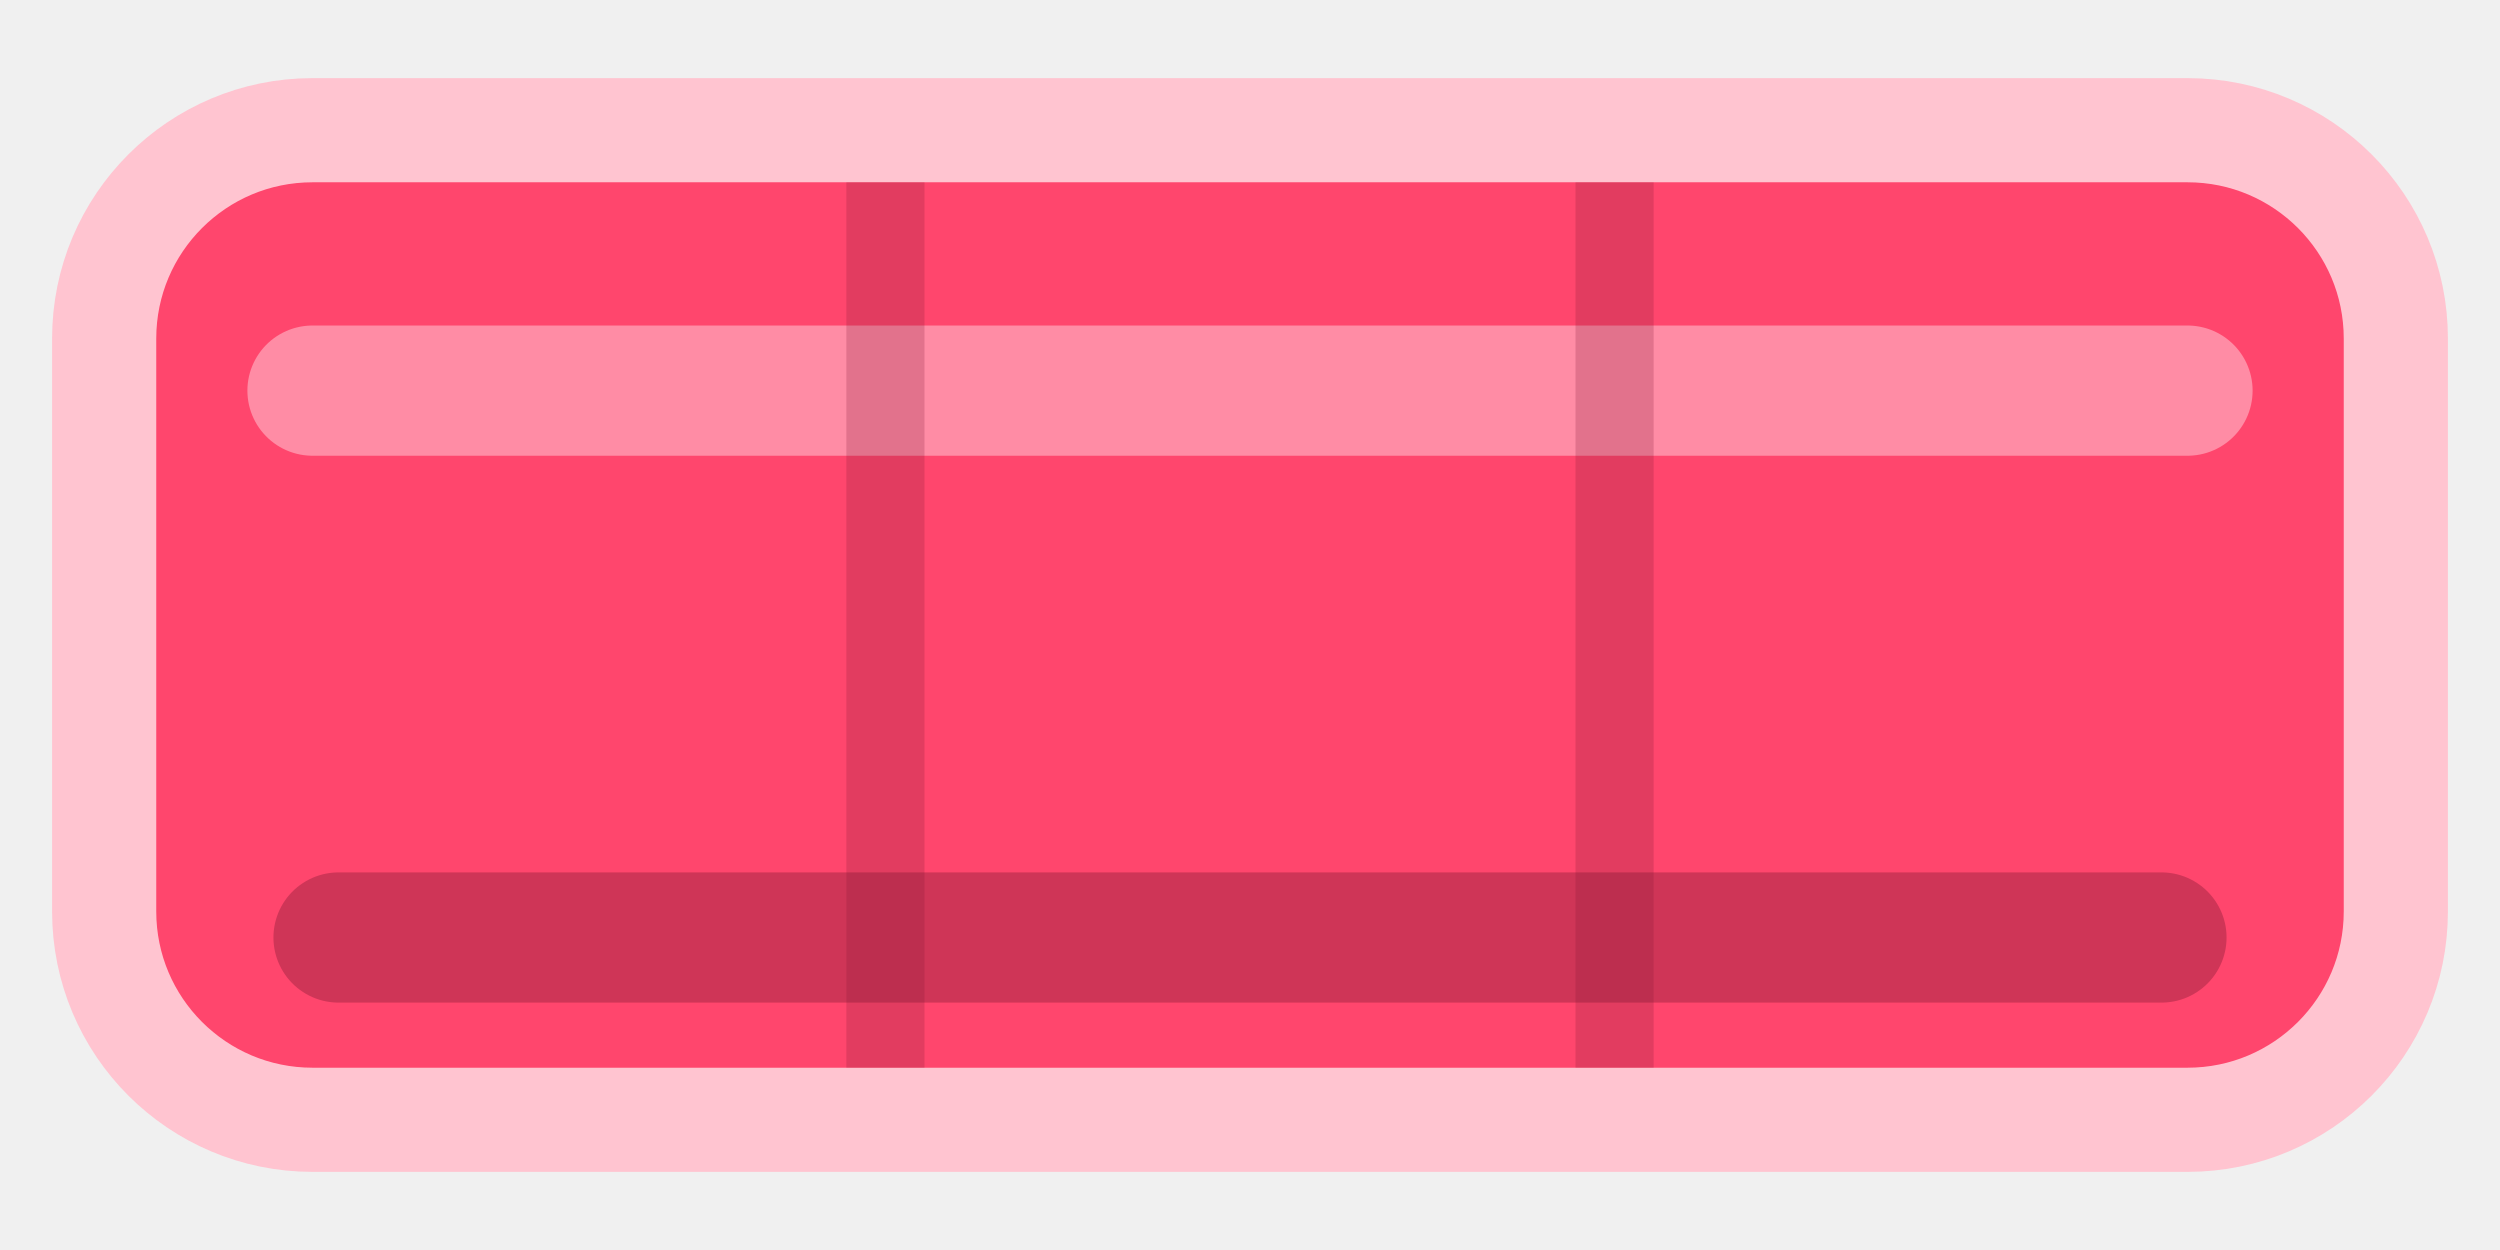
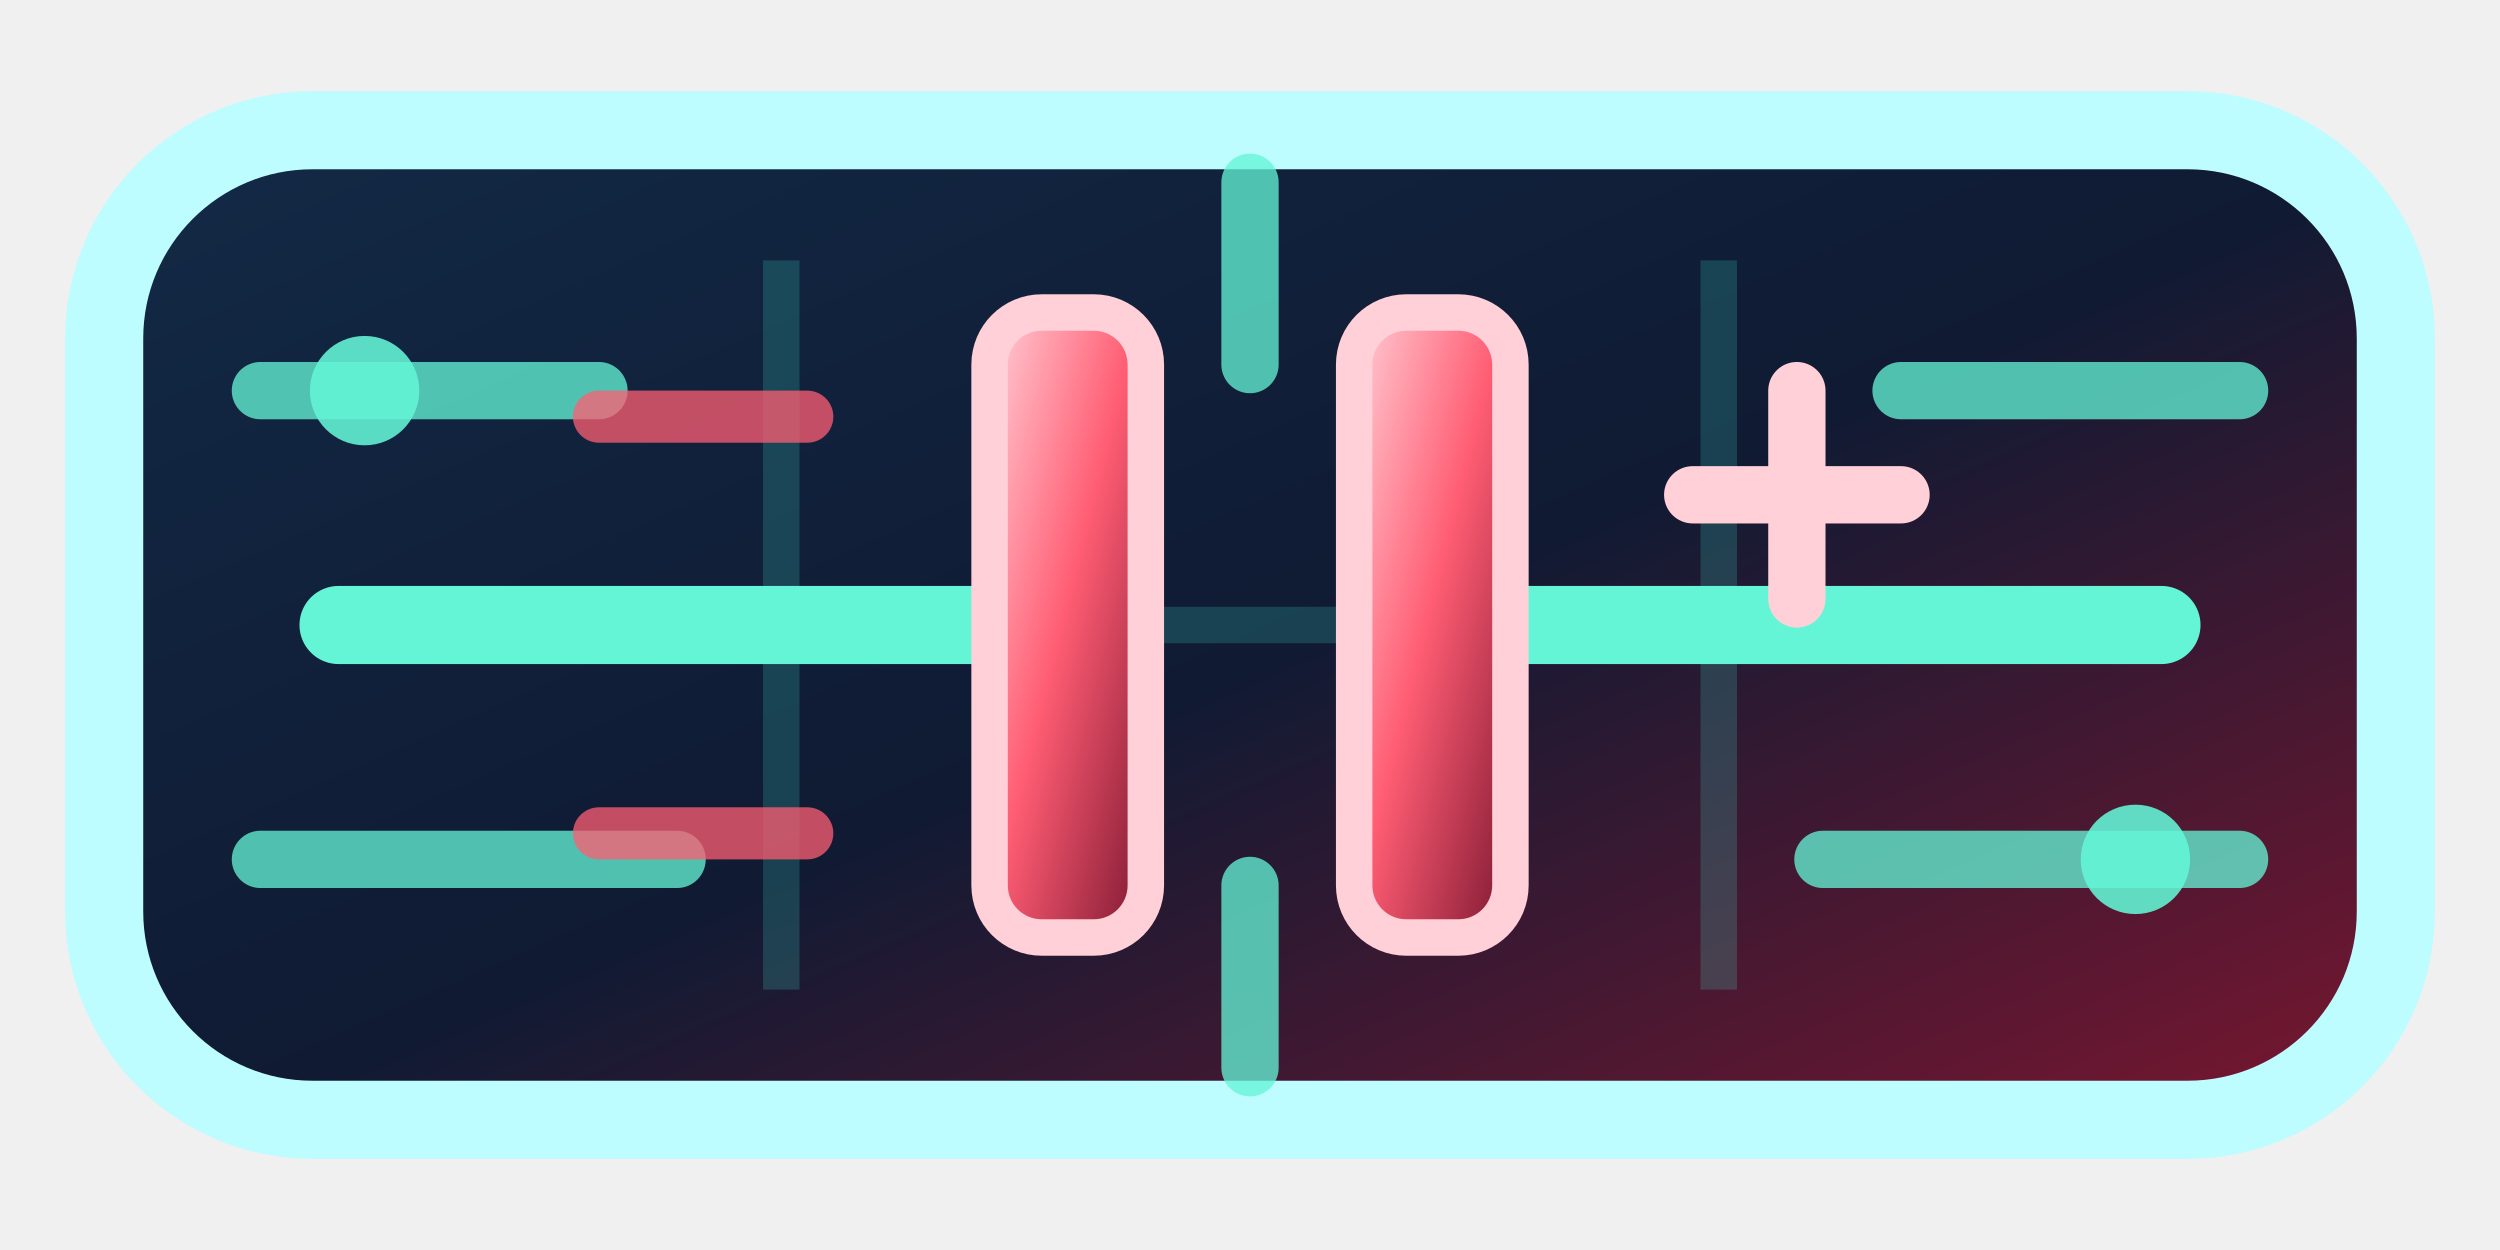
- <svg xmlns="http://www.w3.org/2000/svg" viewBox="0 0 96 48" role="img" aria-label="Tijolo red">
-   <rect x="4" y="5" width="88" height="38" rx="8" fill="#ff466d" stroke="#ffc4d0" stroke-width="4" />
-   <path d="M12 15h72" stroke="#ffffff" stroke-width="5" stroke-linecap="round" opacity="0.38" />
-   <path d="M13 36h70" stroke="#7b1630" stroke-width="5" stroke-linecap="round" opacity="0.36" />
-   <path d="M34 7v34M62 7v34" stroke="#7b1630" stroke-width="3" opacity="0.22" />
+ <svg xmlns="http://www.w3.org/2000/svg" viewBox="0 0 96 48" role="img" aria-label="Capacitor">
+   <defs>
+     <linearGradient id="spr-brick-basic-red-normal-board" x1="0" y1="0" x2="1" y2="1">
+       <stop offset="0" stop-color="#122a46" />
+       <stop offset="0.52" stop-color="#101a33" />
+       <stop offset="1" stop-color="#7b1630" />
+     </linearGradient>
+     <linearGradient id="spr-brick-basic-red-normal-part" x1="0" y1="0" x2="1" y2="1">
+       <stop offset="0" stop-color="#ffd0d8" />
+       <stop offset="0.48" stop-color="#ff5d73" />
+       <stop offset="1" stop-color="#7b1630" />
+     </linearGradient>
+   </defs>
+   <rect x="4" y="5" width="88" height="38" rx="8" fill="url(#spr-brick-basic-red-normal-board)" stroke="#bdfcff" stroke-width="3" />
+   <path d="M10 15h13M73 15h13M10 33h16M70 33h16M48 7v7M48 34v7" stroke="#64f5d6" stroke-width="2.2" stroke-linecap="round" opacity=".76" />
+   <path d="M14 24h68M30 10v28M66 10v28" stroke="#42f5d733" stroke-width="1.4" opacity=".9" />
+   <circle cx="14" cy="15" r="2.1" fill="#64f5d6" opacity=".88" />
+   <circle cx="82" cy="33" r="2.1" fill="#64f5d6" opacity=".88" />
+   <path d="M13 24h25M58 24h25" stroke="#64f5d6" stroke-width="3" stroke-linecap="round" />
+   <rect x="38" y="12" width="6" height="24" rx="2" fill="url(#spr-brick-basic-red-normal-part)" stroke="#ffd0d8" stroke-width="1.4" />
+   <rect x="52" y="12" width="6" height="24" rx="2" fill="url(#spr-brick-basic-red-normal-part)" stroke="#ffd0d8" stroke-width="1.4" />
+   <path d="M69 15v8M65 19h8" stroke="#ffd0d8" stroke-width="2.2" stroke-linecap="round" />
+   <path d="M23 16h8M23 32h8" stroke="#ff5d73" stroke-width="2" stroke-linecap="round" opacity=".75" />
</svg>
